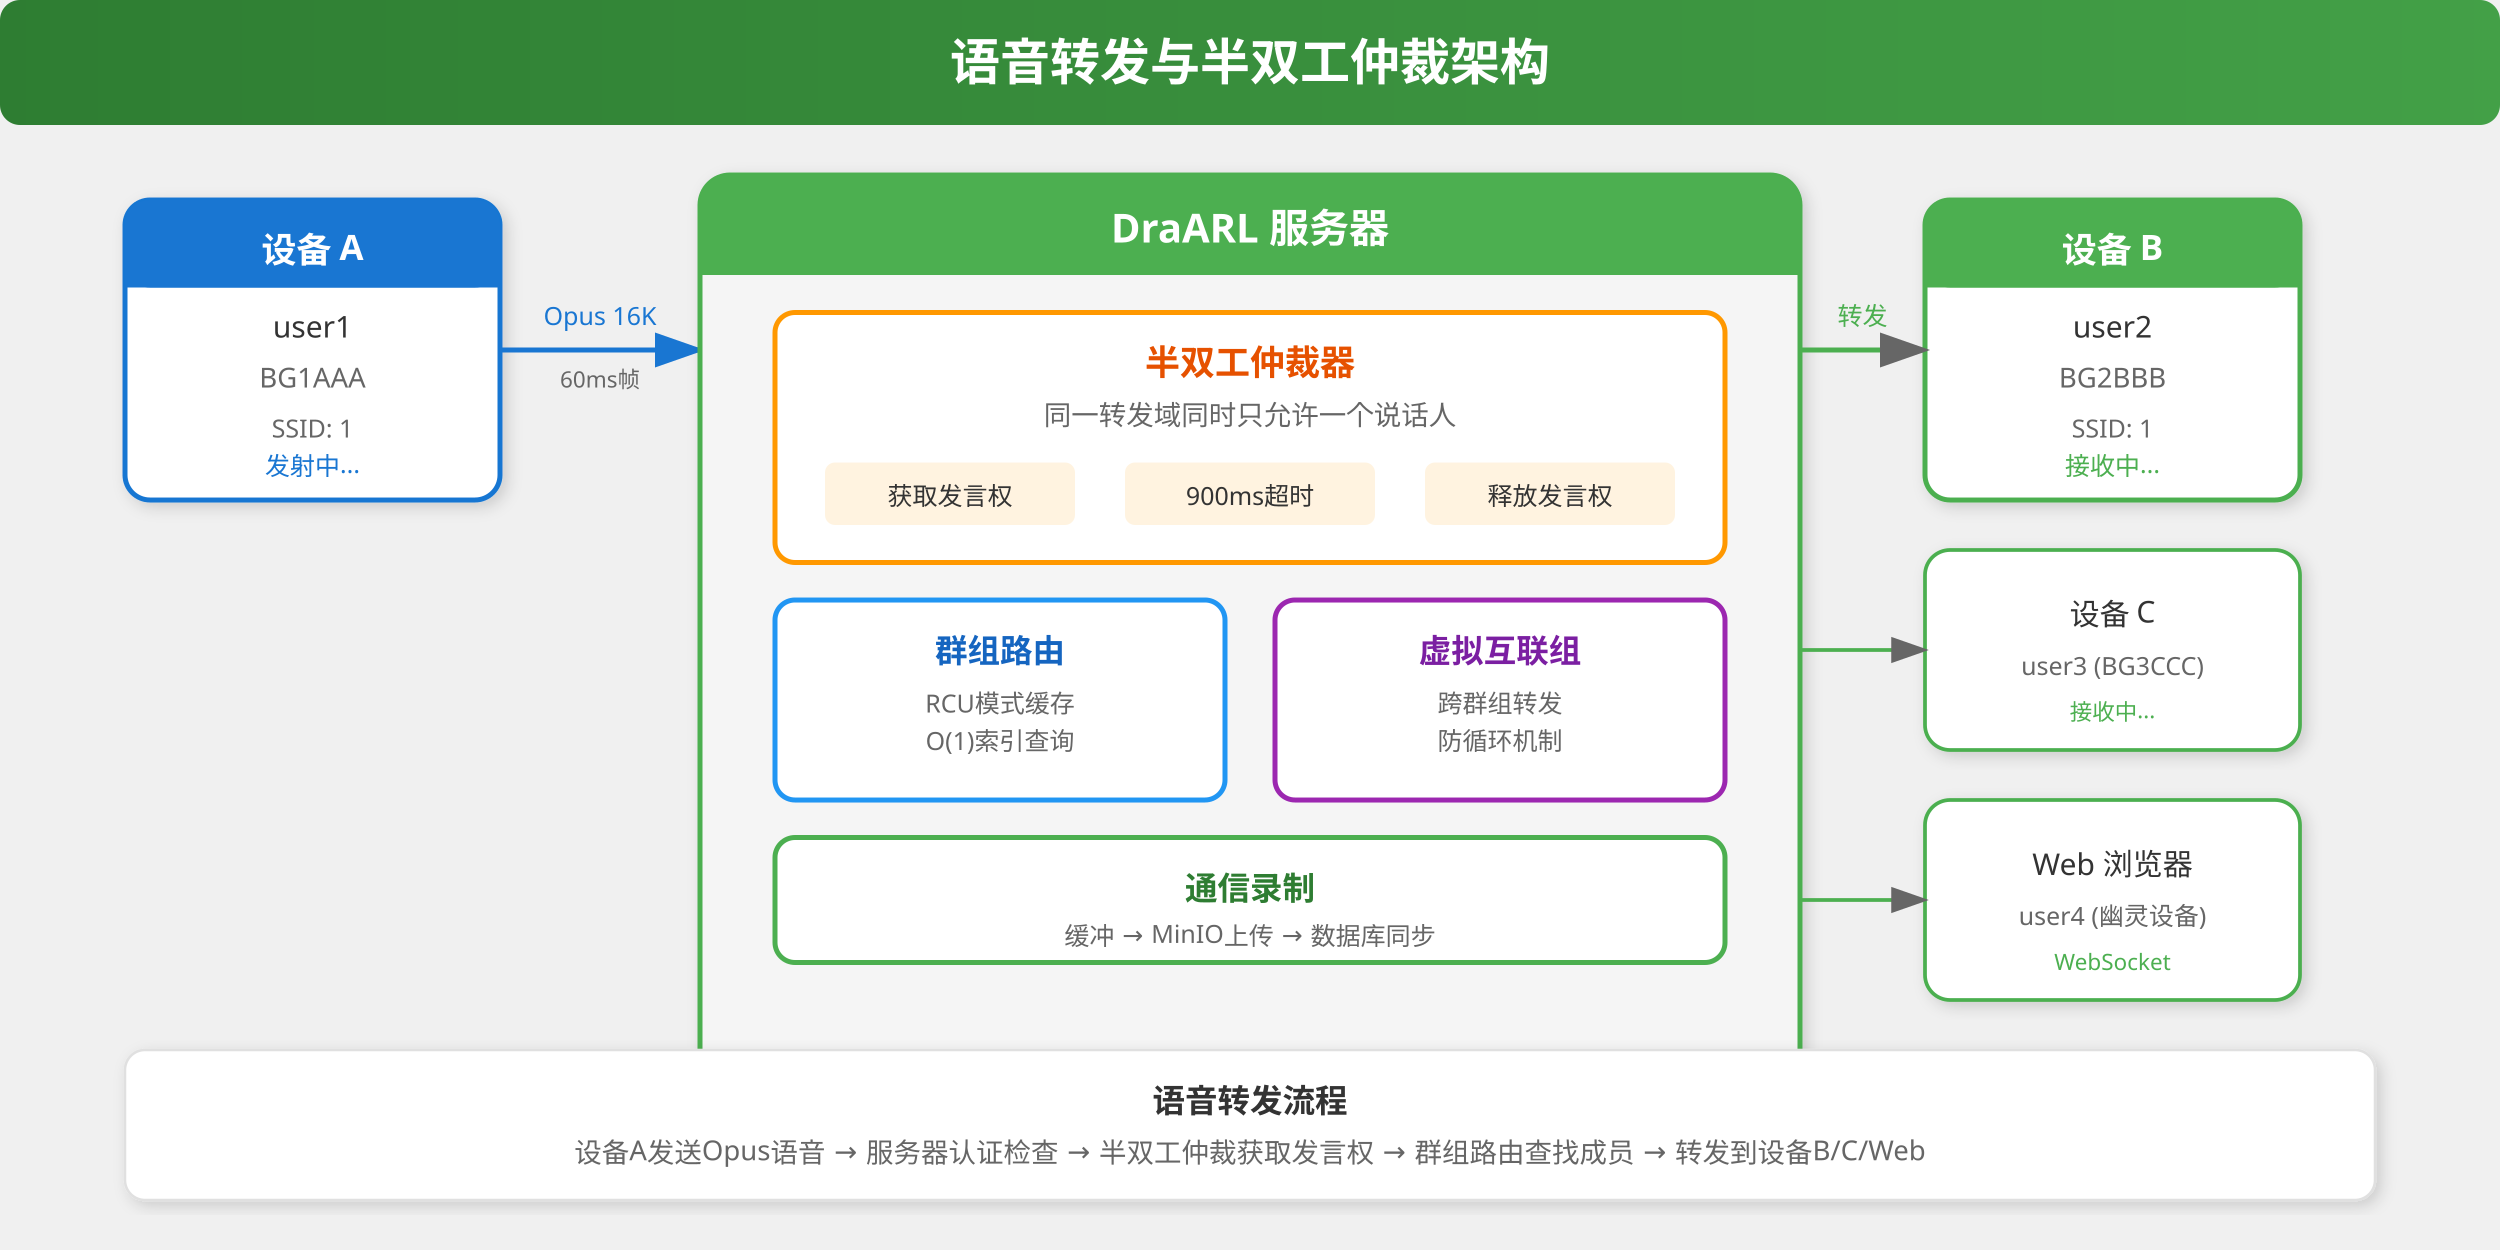
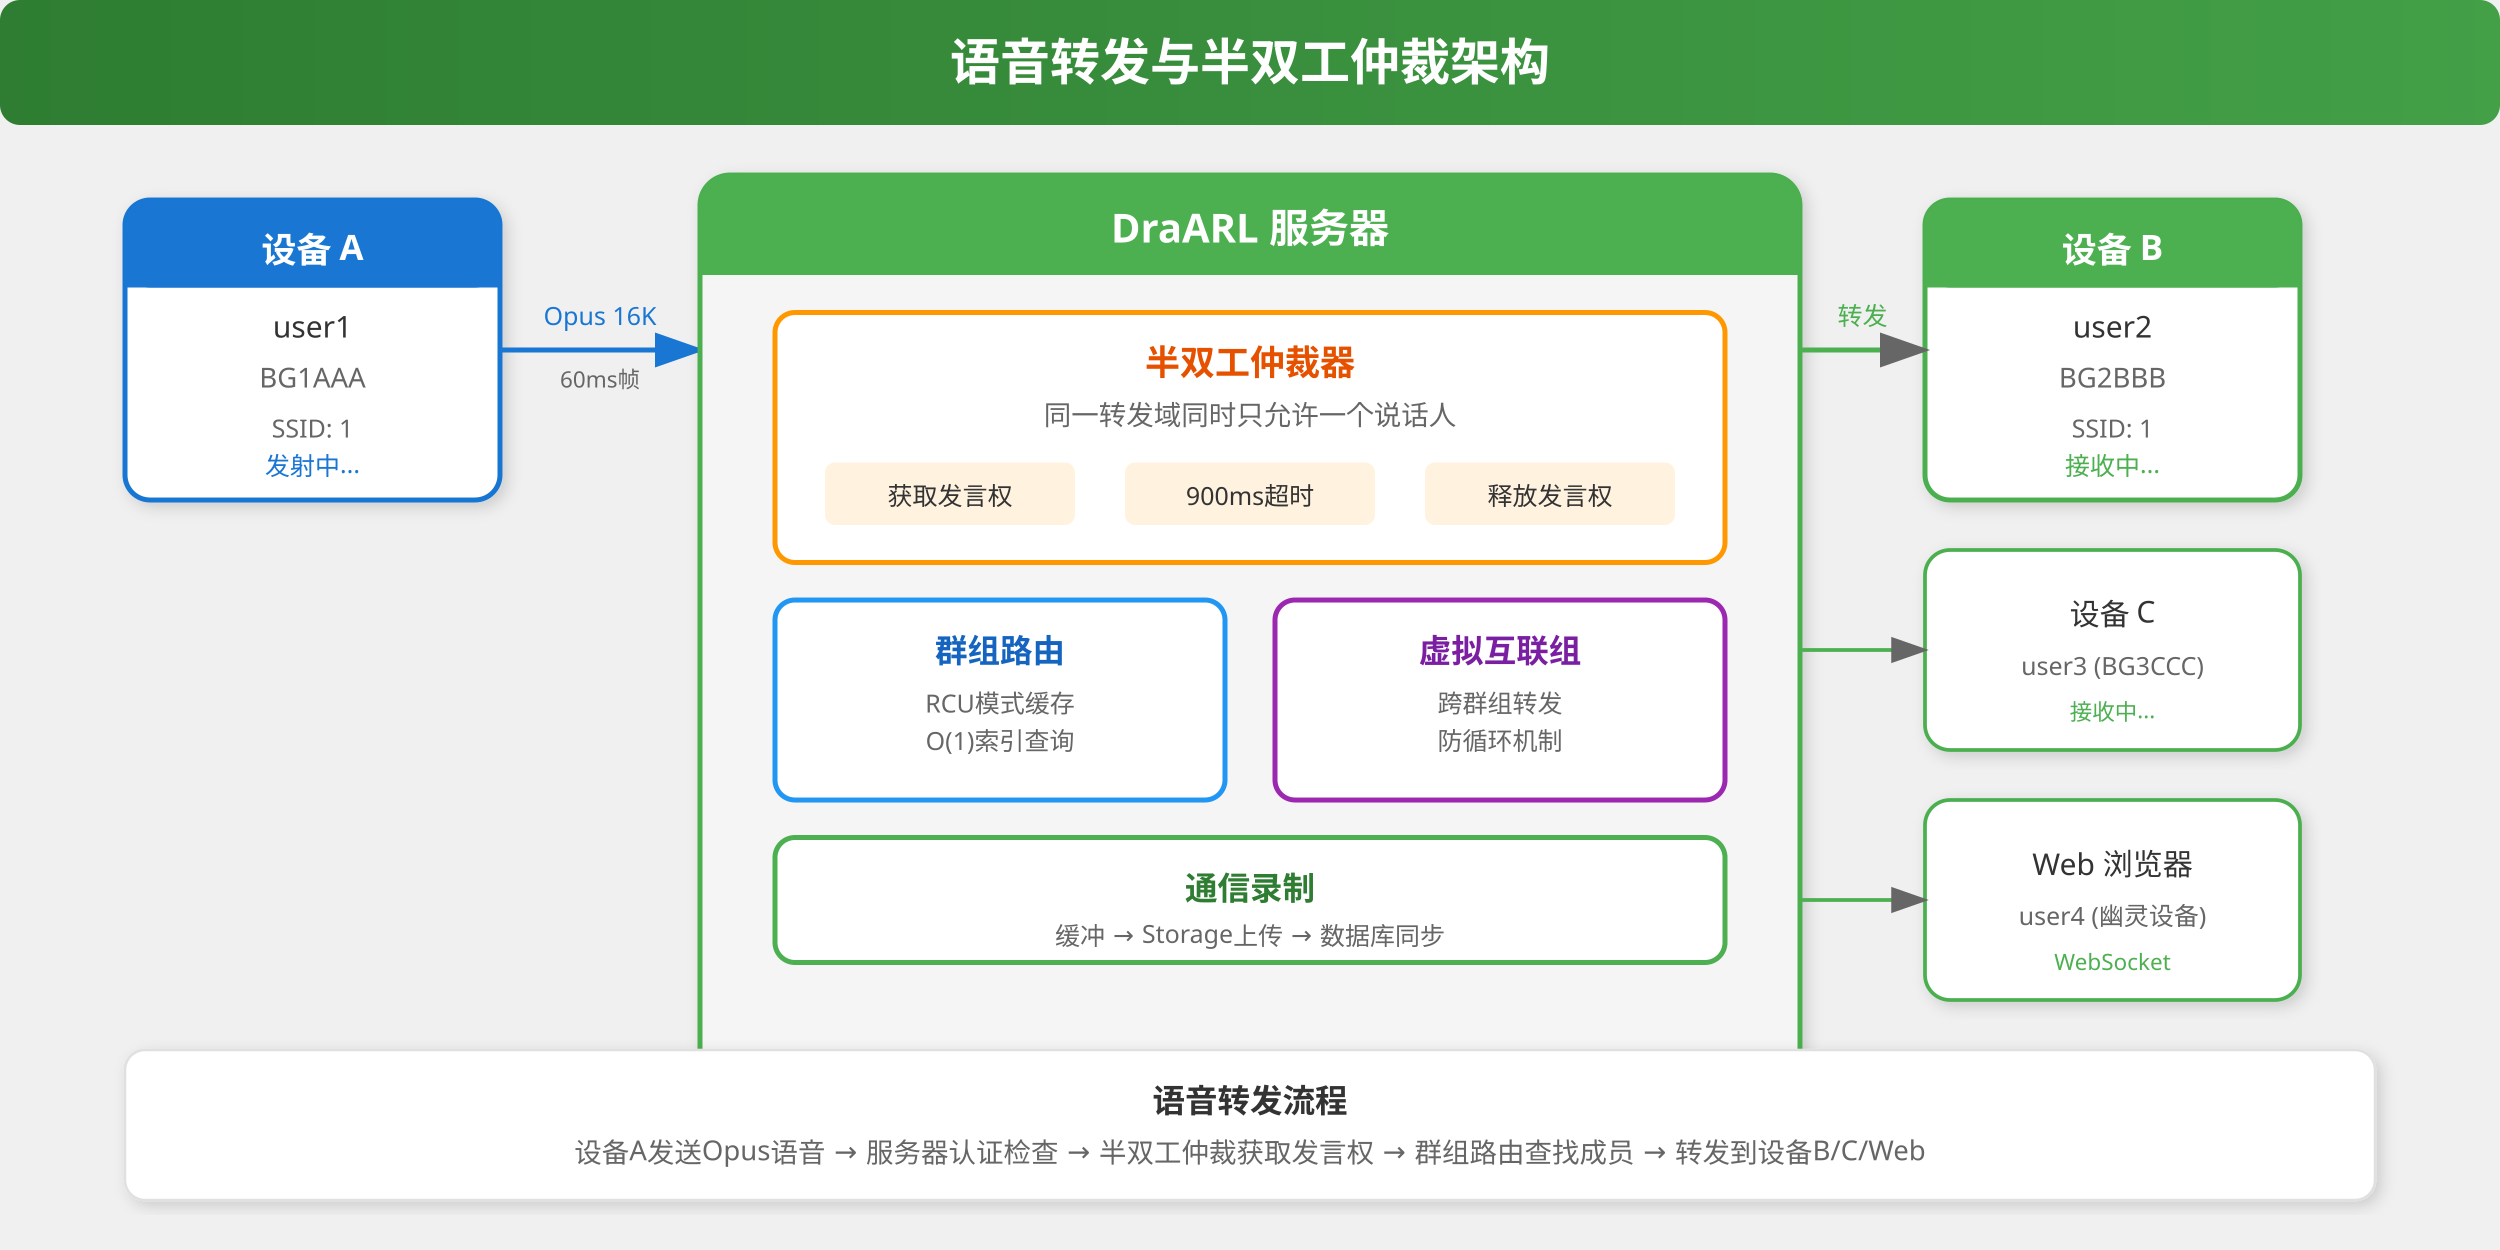
<svg xmlns="http://www.w3.org/2000/svg" viewBox="0 0 1000 500" font-family="Microsoft YaHei, sans-serif">
  <defs>
    <linearGradient id="grad" x1="0%" y1="0%" x2="100%" y2="0%">
      <stop offset="0%" style="stop-color:#2e7d32;stop-opacity:1" />
      <stop offset="100%" style="stop-color:#43a047;stop-opacity:1" />
    </linearGradient>
    <filter id="shadow">
      <feDropShadow dx="2" dy="2" stdDeviation="3" flood-opacity="0.15" />
    </filter>
    <marker id="arrow" markerWidth="10" markerHeight="7" refX="9" refY="3.5" orient="auto">
      <polygon points="0 0, 10 3.5, 0 7" fill="#666" />
    </marker>
    <marker id="arrowBlue" markerWidth="10" markerHeight="7" refX="9" refY="3.5" orient="auto">
      <polygon points="0 0, 10 3.5, 0 7" fill="#1976d2" />
    </marker>
  </defs>
  <rect x="0" y="0" width="1000" height="50" fill="url(#grad)" rx="8" />
  <text x="500" y="32" text-anchor="middle" fill="white" font-size="20" font-weight="bold">语音转发与半双工仲裁架构</text>
  <rect x="50" y="80" width="150" height="120" fill="white" rx="10" filter="url(#shadow)" stroke="#1976d2" stroke-width="2" />
  <rect x="50" y="80" width="150" height="35" fill="#1976d2" rx="10" />
  <rect x="50" y="100" width="150" height="15" fill="#1976d2" />
  <text x="125" y="105" text-anchor="middle" fill="white" font-size="14" font-weight="bold">设备 A</text>
  <text x="125" y="135" text-anchor="middle" fill="#333" font-size="12">user1</text>
  <text x="125" y="155" text-anchor="middle" fill="#666" font-size="11">BG1AAA</text>
  <text x="125" y="175" text-anchor="middle" fill="#666" font-size="10">SSID: 1</text>
  <text x="125" y="190" text-anchor="middle" fill="#1976d2" font-size="10">发射中...</text>
  <path d="M 200 140 L 280 140" stroke="#1976d2" stroke-width="2" fill="none" marker-end="url(#arrowBlue)" />
  <text x="240" y="130" text-anchor="middle" fill="#1976d2" font-size="10">Opus 16K</text>
  <text x="240" y="155" text-anchor="middle" fill="#666" font-size="9">60ms帧</text>
  <rect x="280" y="70" width="440" height="380" fill="#f5f5f5" rx="12" filter="url(#shadow)" stroke="#4caf50" stroke-width="2" />
  <rect x="280" y="70" width="440" height="40" fill="#4caf50" rx="12" />
  <rect x="280" y="95" width="440" height="15" fill="#4caf50" />
  <text x="500" y="97" text-anchor="middle" fill="white" font-size="16" font-weight="bold">DraARL 服务器</text>
  <rect x="310" y="125" width="380" height="100" fill="white" rx="8" stroke="#ff9800" stroke-width="2" />
  <text x="500" y="150" text-anchor="middle" fill="#e65100" font-size="14" font-weight="bold">半双工仲裁器</text>
  <text x="500" y="170" text-anchor="middle" fill="#666" font-size="11">同一转发域同时只允许一个说话人</text>
  <rect x="330" y="185" width="100" height="25" fill="#fff3e0" rx="4" />
  <text x="380" y="202" text-anchor="middle" fill="#333" font-size="10">获取发言权</text>
  <rect x="450" y="185" width="100" height="25" fill="#fff3e0" rx="4" />
  <text x="500" y="202" text-anchor="middle" fill="#333" font-size="10">900ms超时</text>
  <rect x="570" y="185" width="100" height="25" fill="#fff3e0" rx="4" />
  <text x="620" y="202" text-anchor="middle" fill="#333" font-size="10">释放发言权</text>
  <rect x="310" y="240" width="180" height="80" fill="white" rx="8" stroke="#2196f3" stroke-width="2" />
  <text x="400" y="265" text-anchor="middle" fill="#1565c0" font-size="13" font-weight="bold">群组路由</text>
  <text x="400" y="285" text-anchor="middle" fill="#666" font-size="10">RCU模式缓存</text>
  <text x="400" y="300" text-anchor="middle" fill="#666" font-size="10">O(1)索引查询</text>
  <rect x="510" y="240" width="180" height="80" fill="white" rx="8" stroke="#9c27b0" stroke-width="2" />
  <text x="600" y="265" text-anchor="middle" fill="#7b1fa2" font-size="13" font-weight="bold">虚拟互联组</text>
  <text x="600" y="285" text-anchor="middle" fill="#666" font-size="10">跨群组转发</text>
  <text x="600" y="300" text-anchor="middle" fill="#666" font-size="10">防循环机制</text>
  <rect x="310" y="335" width="380" height="50" fill="white" rx="8" stroke="#4caf50" stroke-width="2" />
  <text x="500" y="360" text-anchor="middle" fill="#2e7d32" font-size="13" font-weight="bold">通信录制</text>
-   <text x="500" y="378" text-anchor="middle" fill="#666" font-size="10">缓冲 → MinIO上传 → 数据库同步</text>
+   <text x="500" y="378" text-anchor="middle" fill="#666" font-size="10">缓冲 → Storage上传 → 数据库同步</text>
  <rect x="770" y="80" width="150" height="120" fill="white" rx="10" filter="url(#shadow)" stroke="#4caf50" stroke-width="2" />
  <rect x="770" y="80" width="150" height="35" fill="#4caf50" rx="10" />
  <rect x="770" y="100" width="150" height="15" fill="#4caf50" />
  <text x="845" y="105" text-anchor="middle" fill="white" font-size="14" font-weight="bold">设备 B</text>
  <text x="845" y="135" text-anchor="middle" fill="#333" font-size="12">user2</text>
  <text x="845" y="155" text-anchor="middle" fill="#666" font-size="11">BG2BBB</text>
  <text x="845" y="175" text-anchor="middle" fill="#666" font-size="10">SSID: 1</text>
  <text x="845" y="190" text-anchor="middle" fill="#4caf50" font-size="10">接收中...</text>
  <path d="M 720 140 L 770 140" stroke="#4caf50" stroke-width="2" fill="none" marker-end="url(#arrow)" />
  <text x="745" y="130" text-anchor="middle" fill="#4caf50" font-size="10">转发</text>
  <rect x="770" y="220" width="150" height="80" fill="white" rx="10" filter="url(#shadow)" stroke="#4caf50" stroke-width="1.5" />
  <text x="845" y="250" text-anchor="middle" fill="#333" font-size="12">设备 C</text>
  <text x="845" y="270" text-anchor="middle" fill="#666" font-size="10">user3 (BG3CCC)</text>
  <text x="845" y="288" text-anchor="middle" fill="#4caf50" font-size="9">接收中...</text>
  <rect x="770" y="320" width="150" height="80" fill="white" rx="10" filter="url(#shadow)" stroke="#4caf50" stroke-width="1.5" />
  <text x="845" y="350" text-anchor="middle" fill="#333" font-size="12">Web 浏览器</text>
  <text x="845" y="370" text-anchor="middle" fill="#666" font-size="10">user4 (幽灵设备)</text>
  <text x="845" y="388" text-anchor="middle" fill="#4caf50" font-size="9">WebSocket</text>
  <path d="M 720 260 L 770 260" stroke="#4caf50" stroke-width="1.5" fill="none" marker-end="url(#arrow)" />
  <path d="M 720 360 L 770 360" stroke="#4caf50" stroke-width="1.5" fill="none" marker-end="url(#arrow)" />
  <rect x="50" y="420" width="900" height="60" fill="white" rx="8" filter="url(#shadow)" stroke="#e0e0e0" />
  <text x="500" y="445" text-anchor="middle" fill="#333" font-size="13" font-weight="bold">语音转发流程</text>
  <text x="500" y="465" text-anchor="middle" fill="#666" font-size="11">设备A发送Opus语音 → 服务器认证检查 → 半双工仲裁获取发言权 → 群组路由查找成员 → 转发到设备B/C/Web</text>
</svg>
